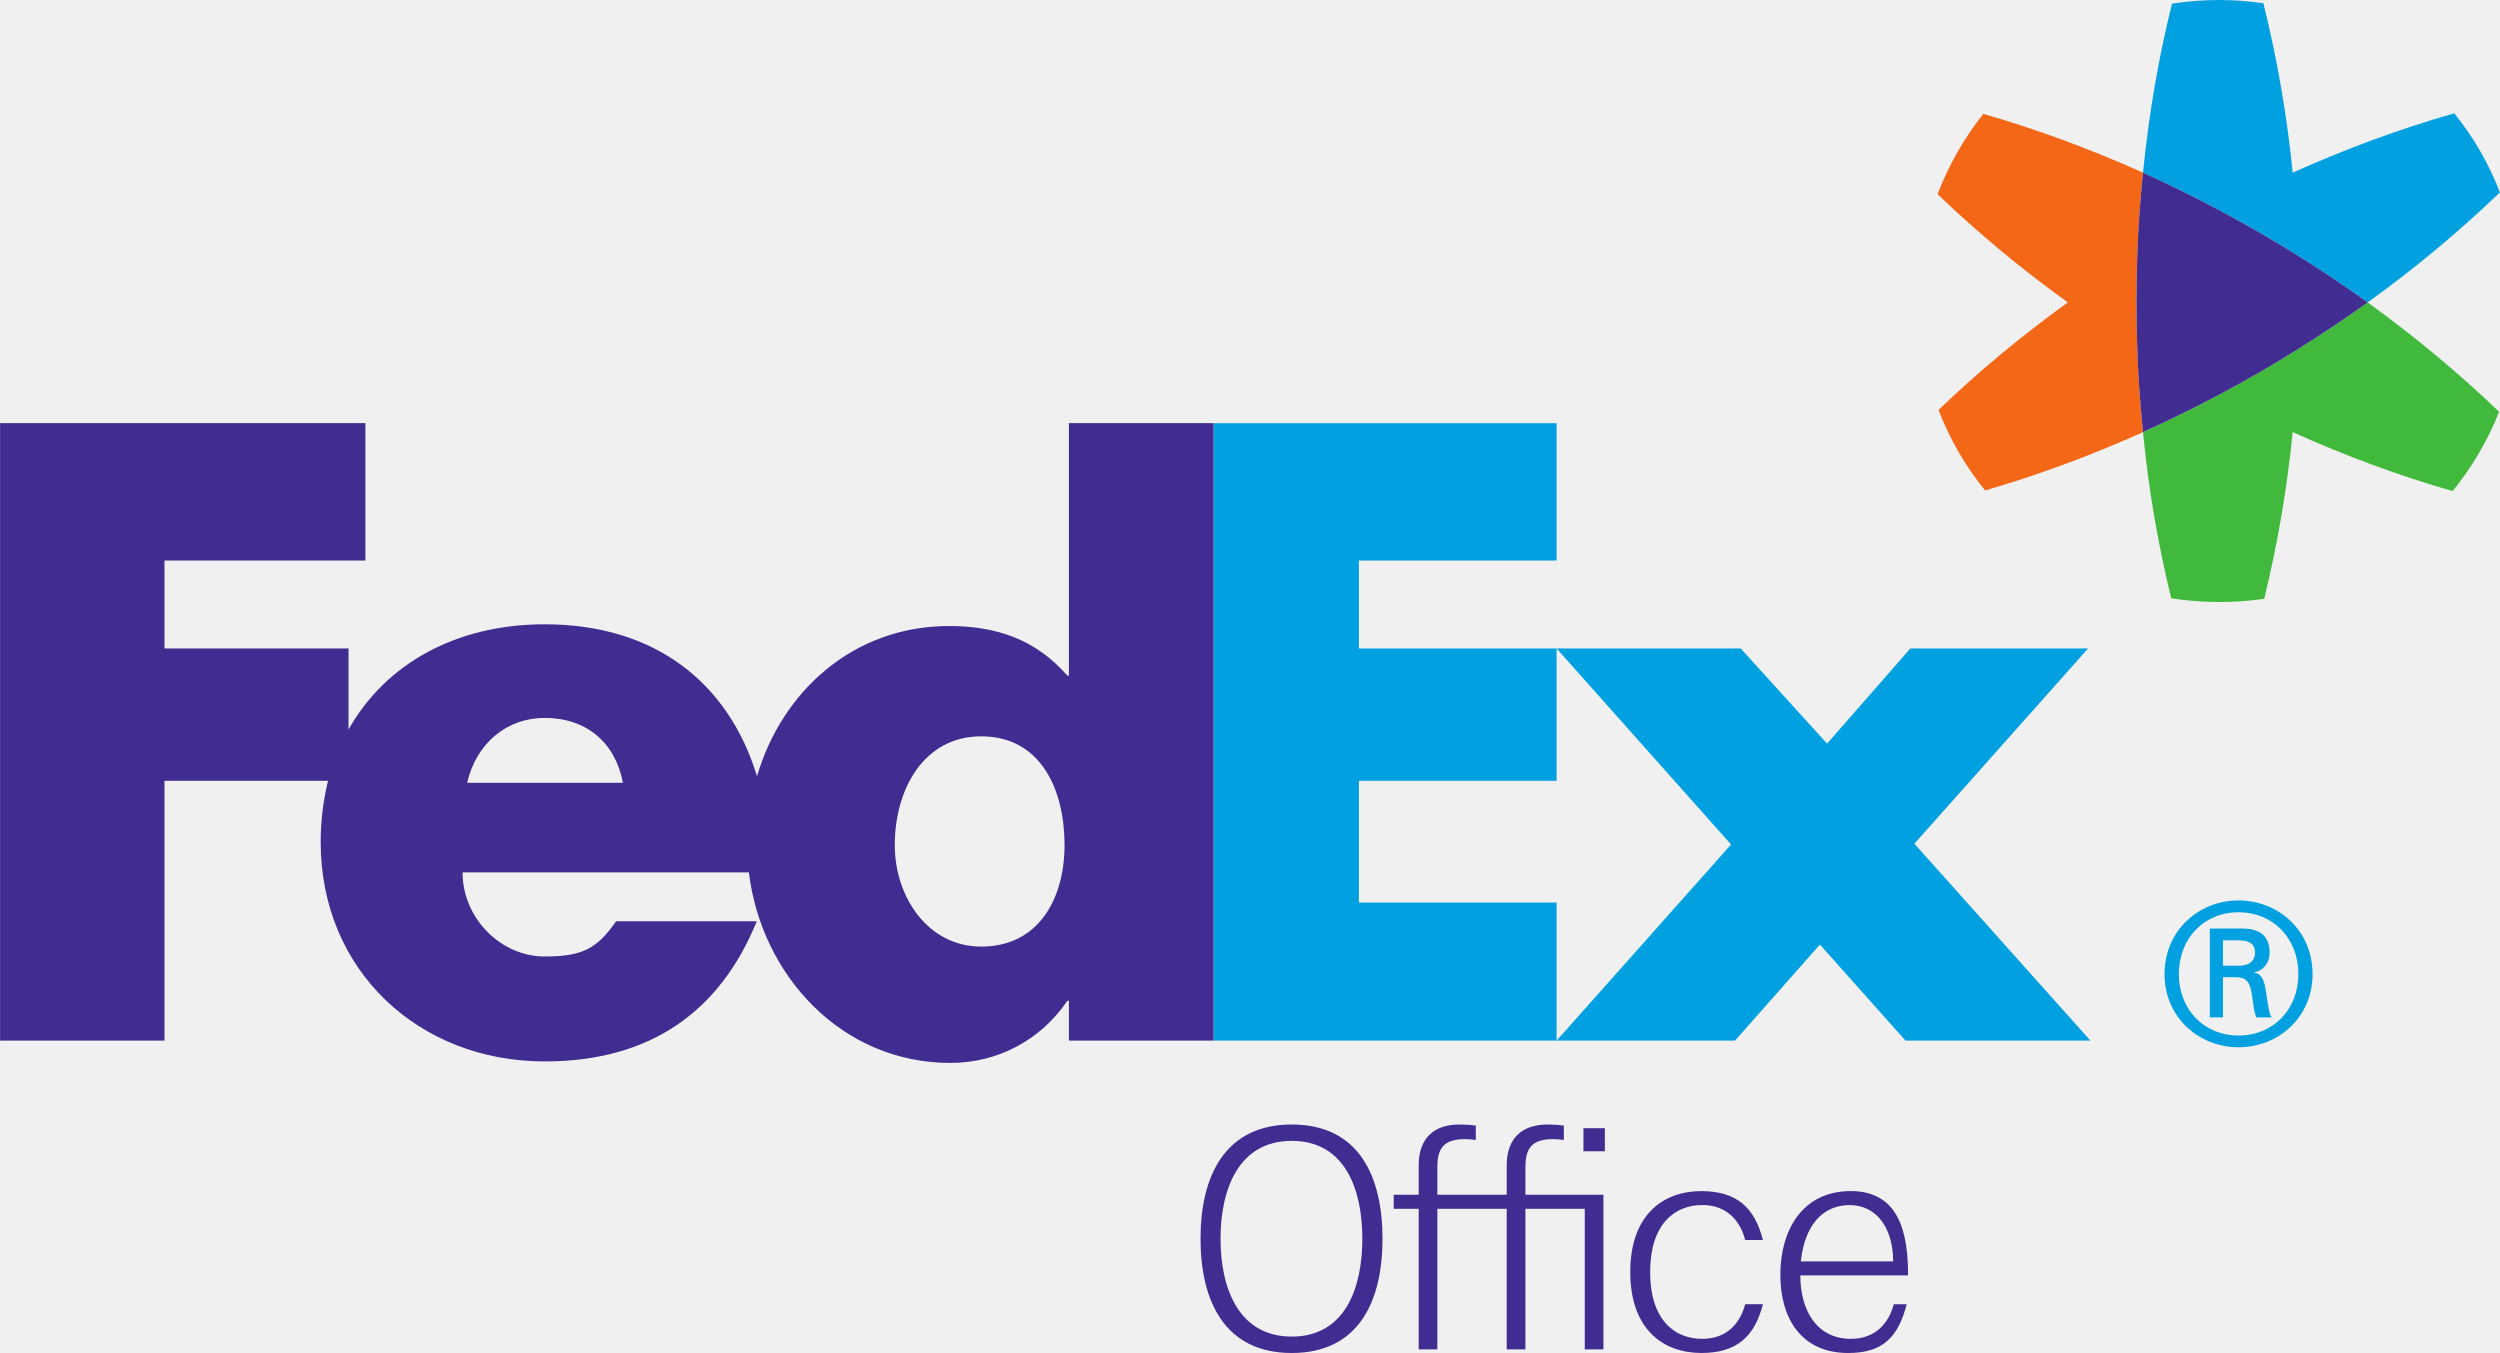
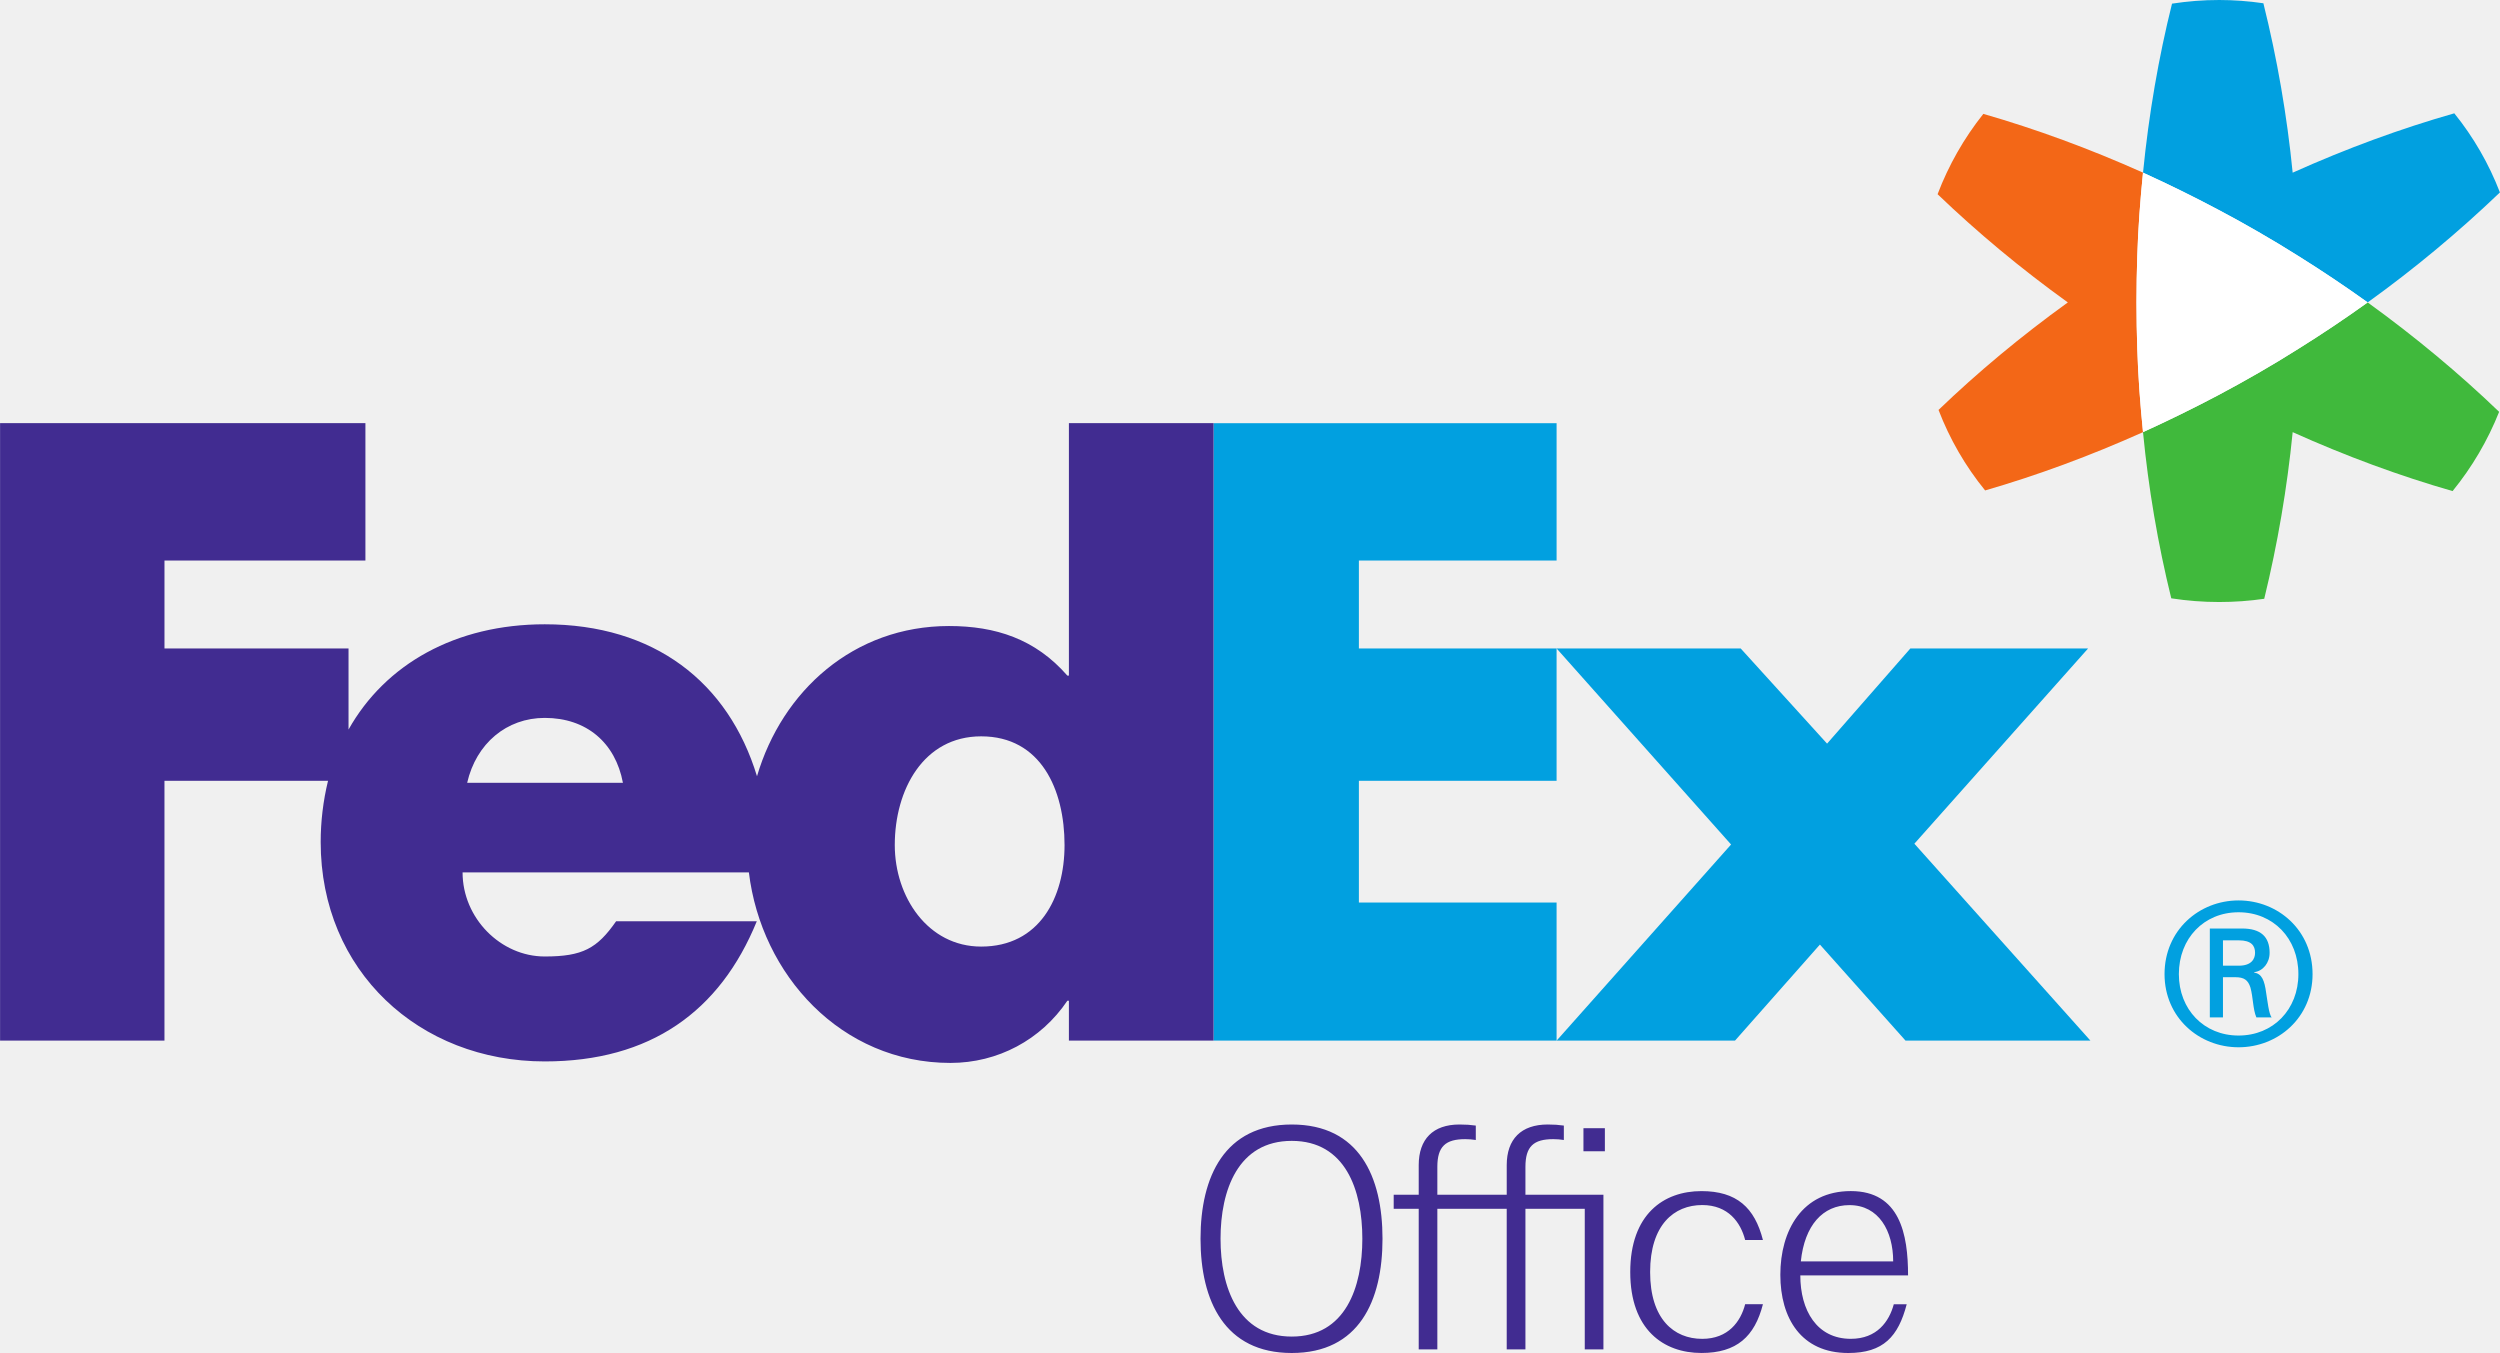
<svg xmlns="http://www.w3.org/2000/svg" width="2500" height="1353" viewBox="0 0 525.004 284.15">
  <path d="M271.27 280.7c11.298 0 14.825-10.346 14.825-20.544s-3.527-20.555-14.826-20.555c-11.29 0-14.954 10.356-14.954 20.555S259.98 280.7 271.27 280.7m0 3.45c-14.09 0-19.159-10.927-19.159-23.994 0-13.097 5.07-23.993 19.16-23.993 14.118 0 19.06 10.896 19.06 23.993 0 13.068-4.942 23.993-19.06 23.993M332.531 236.938h4.5v4.844h-4.5v-4.844zm.275 46.454v-29.525h-12.459v29.525h-3.93v-29.525h-14.57v29.525h-3.912v-29.525h-5.256v-2.957h5.256v-6.219c0-5.453 3.008-8.529 8.56-8.529 1.384 0 2.26.069 3.428.227v3.026a13.992 13.992 0 0 0-2.22-.177c-4.127 0-5.856 1.532-5.856 5.816v5.855h14.571v-6.219c0-5.453 3.025-8.529 8.616-8.529 1.317 0 2.23.07 3.38.227v3.026a14.175 14.175 0 0 0-2.22-.177c-4.138 0-5.847 1.532-5.847 5.816v5.855h16.38v32.482h-3.92v.002zM346.535 267.148c0 9.895 5.011 14.03 10.936 14.03 5.482 0 8.086-3.645 9.02-7.27h3.733c-1.739 6.799-5.512 10.237-12.92 10.237-7.938 0-14.944-4.884-14.944-16.997 0-12.135 7.006-16.998 14.944-16.998 7.408 0 11.181 3.458 12.92 10.268h-3.733c-.934-3.666-3.537-7.34-9.02-7.34-5.925.001-10.936 4.167-10.936 14.07M378.184 264.913h19.396c0-6.377-3.018-11.82-9.188-11.82-5.58 0-9.42 4.224-10.208 11.82m-.108 2.938c0 7.33 3.45 13.322 10.602 13.322 5.492 0 8.057-3.635 9.03-7.26h2.711c-1.769 6.79-4.903 10.237-12.272 10.237-9.903 0-14.266-7.319-14.266-16.418 0-9.314 4.578-17.587 14.797-17.587 10.307 0 12.026 9.04 12.026 17.705h-22.628v.001z" fill="#412c91" />
  <path d="M400.172 218.546l-17.98-20.172-17.833 20.172h-37.464l36.64-41.188-36.64-41.168h38.662l18.138 19.984 17.49-19.984h37.325l-36.48 41.001 36.972 41.354h-38.83v.001zM254.851 218.546V88.881h72.04v28.837h-41.522v18.472h41.521v27.795h-41.52v25.566h41.52v28.994h-72.039v.001z" fill="#01a0e0" />
  <path d="M206.046 198.796c-11.2 0-18.147-10.434-18.147-21.32 0-11.634 6.033-22.834 18.147-22.834 12.547 0 17.508 11.2 17.508 22.834.001 11.023-5.266 21.32-17.508 21.32m-107.95-34.399c1.896-8.263 8.292-13.627 16.291-13.627 8.774 0 14.846 5.217 16.418 13.627H98.096zM224.47 88.871v53.018h-.324c-6.73-7.723-15.12-10.415-24.858-10.415-19.985 0-35.037 13.588-40.323 31.55-6.023-19.77-21.566-31.914-44.577-31.914-18.727 0-33.495 8.381-41.208 22.106V136.19H34.526v-18.472h42.2V88.871H-.002v129.674h34.526v-54.56h34.35a54.44 54.44 0 0 0-1.543 12.861c0 27.039 20.652 46.07 47.053 46.07 22.176 0 36.805-10.464 44.538-29.437h-29.545c-3.979 5.708-7.025 7.398-14.993 7.398-9.265 0-17.253-8.066-17.253-17.655h60.131c2.604 21.507 19.356 40.008 42.327 40.008 9.953 0 19.012-4.834 24.554-13.058h.324v8.371h30.38V88.871H224.47z" fill="#412c91" />
  <path d="M454.568 204.578c0-9.226 7.28-15.475 15.543-15.475 8.283 0 15.544 6.25 15.544 15.475 0 9.147-7.26 15.366-15.544 15.366-8.263 0-15.543-6.218-15.543-15.366m15.603-1.768c2.672 0 3.41-1.444 3.41-2.701 0-1.465-.738-2.624-3.41-2.624h-3.33v5.325h3.33zm-3.33 2.417v8.44h-2.762V195h6.77c3.94 0 5.787 1.738 5.787 5.11 0 2.101-1.386 3.83-3.232 4.056v.1c1.592.225 2.161 1.641 2.505 4.244.275 1.602.561 4.49 1.16 5.158h-3.213c-.747-1.739-.668-4.195-1.248-6.27-.5-1.571-1.326-2.171-3.174-2.171h-2.594v.001zm15.838-.649c0-7.507-5.286-12.989-12.567-12.989-7.26 0-12.536 5.482-12.536 12.99 0 7.428 5.275 12.9 12.536 12.9 7.28 0 12.567-5.472 12.567-12.9M515.424 23.797c-11.23 3.203-22.578 7.36-33.946 12.468a249.252 249.252 0 0 0-6.15-35.578A64.266 64.266 0 0 0 466.043 0c-3.37 0-6.66.265-9.904.767-2.81 11.29-4.873 23.188-6.09 35.5a281.775 281.775 0 0 1 15.69 7.712 242.09 242.09 0 0 1 8.547 4.726 239.98 239.98 0 0 1 8.361 5.05 277.81 277.81 0 0 1 14.581 9.757 258.047 258.047 0 0 0 27.776-23.1 61.902 61.902 0 0 0-9.58-16.614" fill="#01a0e0" />
  <path d="M497.227 63.512a263.121 263.121 0 0 1-14.58 9.766c-2.713 1.72-5.503 3.4-8.372 5.05a268.54 268.54 0 0 1-8.538 4.726 304.2 304.2 0 0 1-15.69 7.703 244.848 244.848 0 0 0 5.934 34.899c3.292.511 6.643.776 10.062.776 3.184 0 6.357-.226 9.462-.678a253.193 253.193 0 0 0 5.974-34.998c11.24 5.06 22.471 9.187 33.583 12.38a63.568 63.568 0 0 0 9.776-16.644c-8.363-8.036-17.609-15.749-27.61-22.98" fill="#40b93c" />
  <path d="M448.672 63.512c0-3.282.068-6.524.167-9.767.187-5.905.63-11.741 1.21-17.489-11.212-5.021-22.452-9.147-33.535-12.34a62.932 62.932 0 0 0-9.609 16.87c8.293 7.958 17.431 15.593 27.354 22.726-9.864 7.113-18.943 14.689-27.156 22.579a61.813 61.813 0 0 0 9.785 16.91c10.966-3.174 22.05-7.262 33.161-12.243-.58-5.728-1.022-11.555-1.209-17.479a319.244 319.244 0 0 1-.168-9.767" fill="#f36717" />
-   <path d="M482.652 53.746a236.464 236.464 0 0 0-8.37-5.04 233.493 233.493 0 0 0-8.549-4.726 289.16 289.16 0 0 0-15.69-7.723c-.57 5.748-1.022 11.584-1.199 17.49a295.485 295.485 0 0 0-.167 9.766c0 3.271.06 6.534.167 9.766.177 5.925.63 11.751 1.2 17.47a296.035 296.035 0 0 0 15.69-7.694 269.01 269.01 0 0 0 8.547-4.726c2.86-1.65 5.66-3.33 8.371-5.05a270.642 270.642 0 0 0 14.581-9.766 276.092 276.092 0 0 0-14.58-9.767" fill="#412c91" />
+   <path d="M482.652 53.746a236.464 236.464 0 0 0-8.37-5.04 233.493 233.493 0 0 0-8.549-4.726 289.16 289.16 0 0 0-15.69-7.723c-.57 5.748-1.022 11.584-1.199 17.49a295.485 295.485 0 0 0-.167 9.766c0 3.271.06 6.534.167 9.766.177 5.925.63 11.751 1.2 17.47a296.035 296.035 0 0 0 15.69-7.694 269.01 269.01 0 0 0 8.547-4.726c2.86-1.65 5.66-3.33 8.371-5.05a270.642 270.642 0 0 0 14.581-9.766 276.092 276.092 0 0 0-14.58-9.767" fill="#ffffff" />
</svg>
